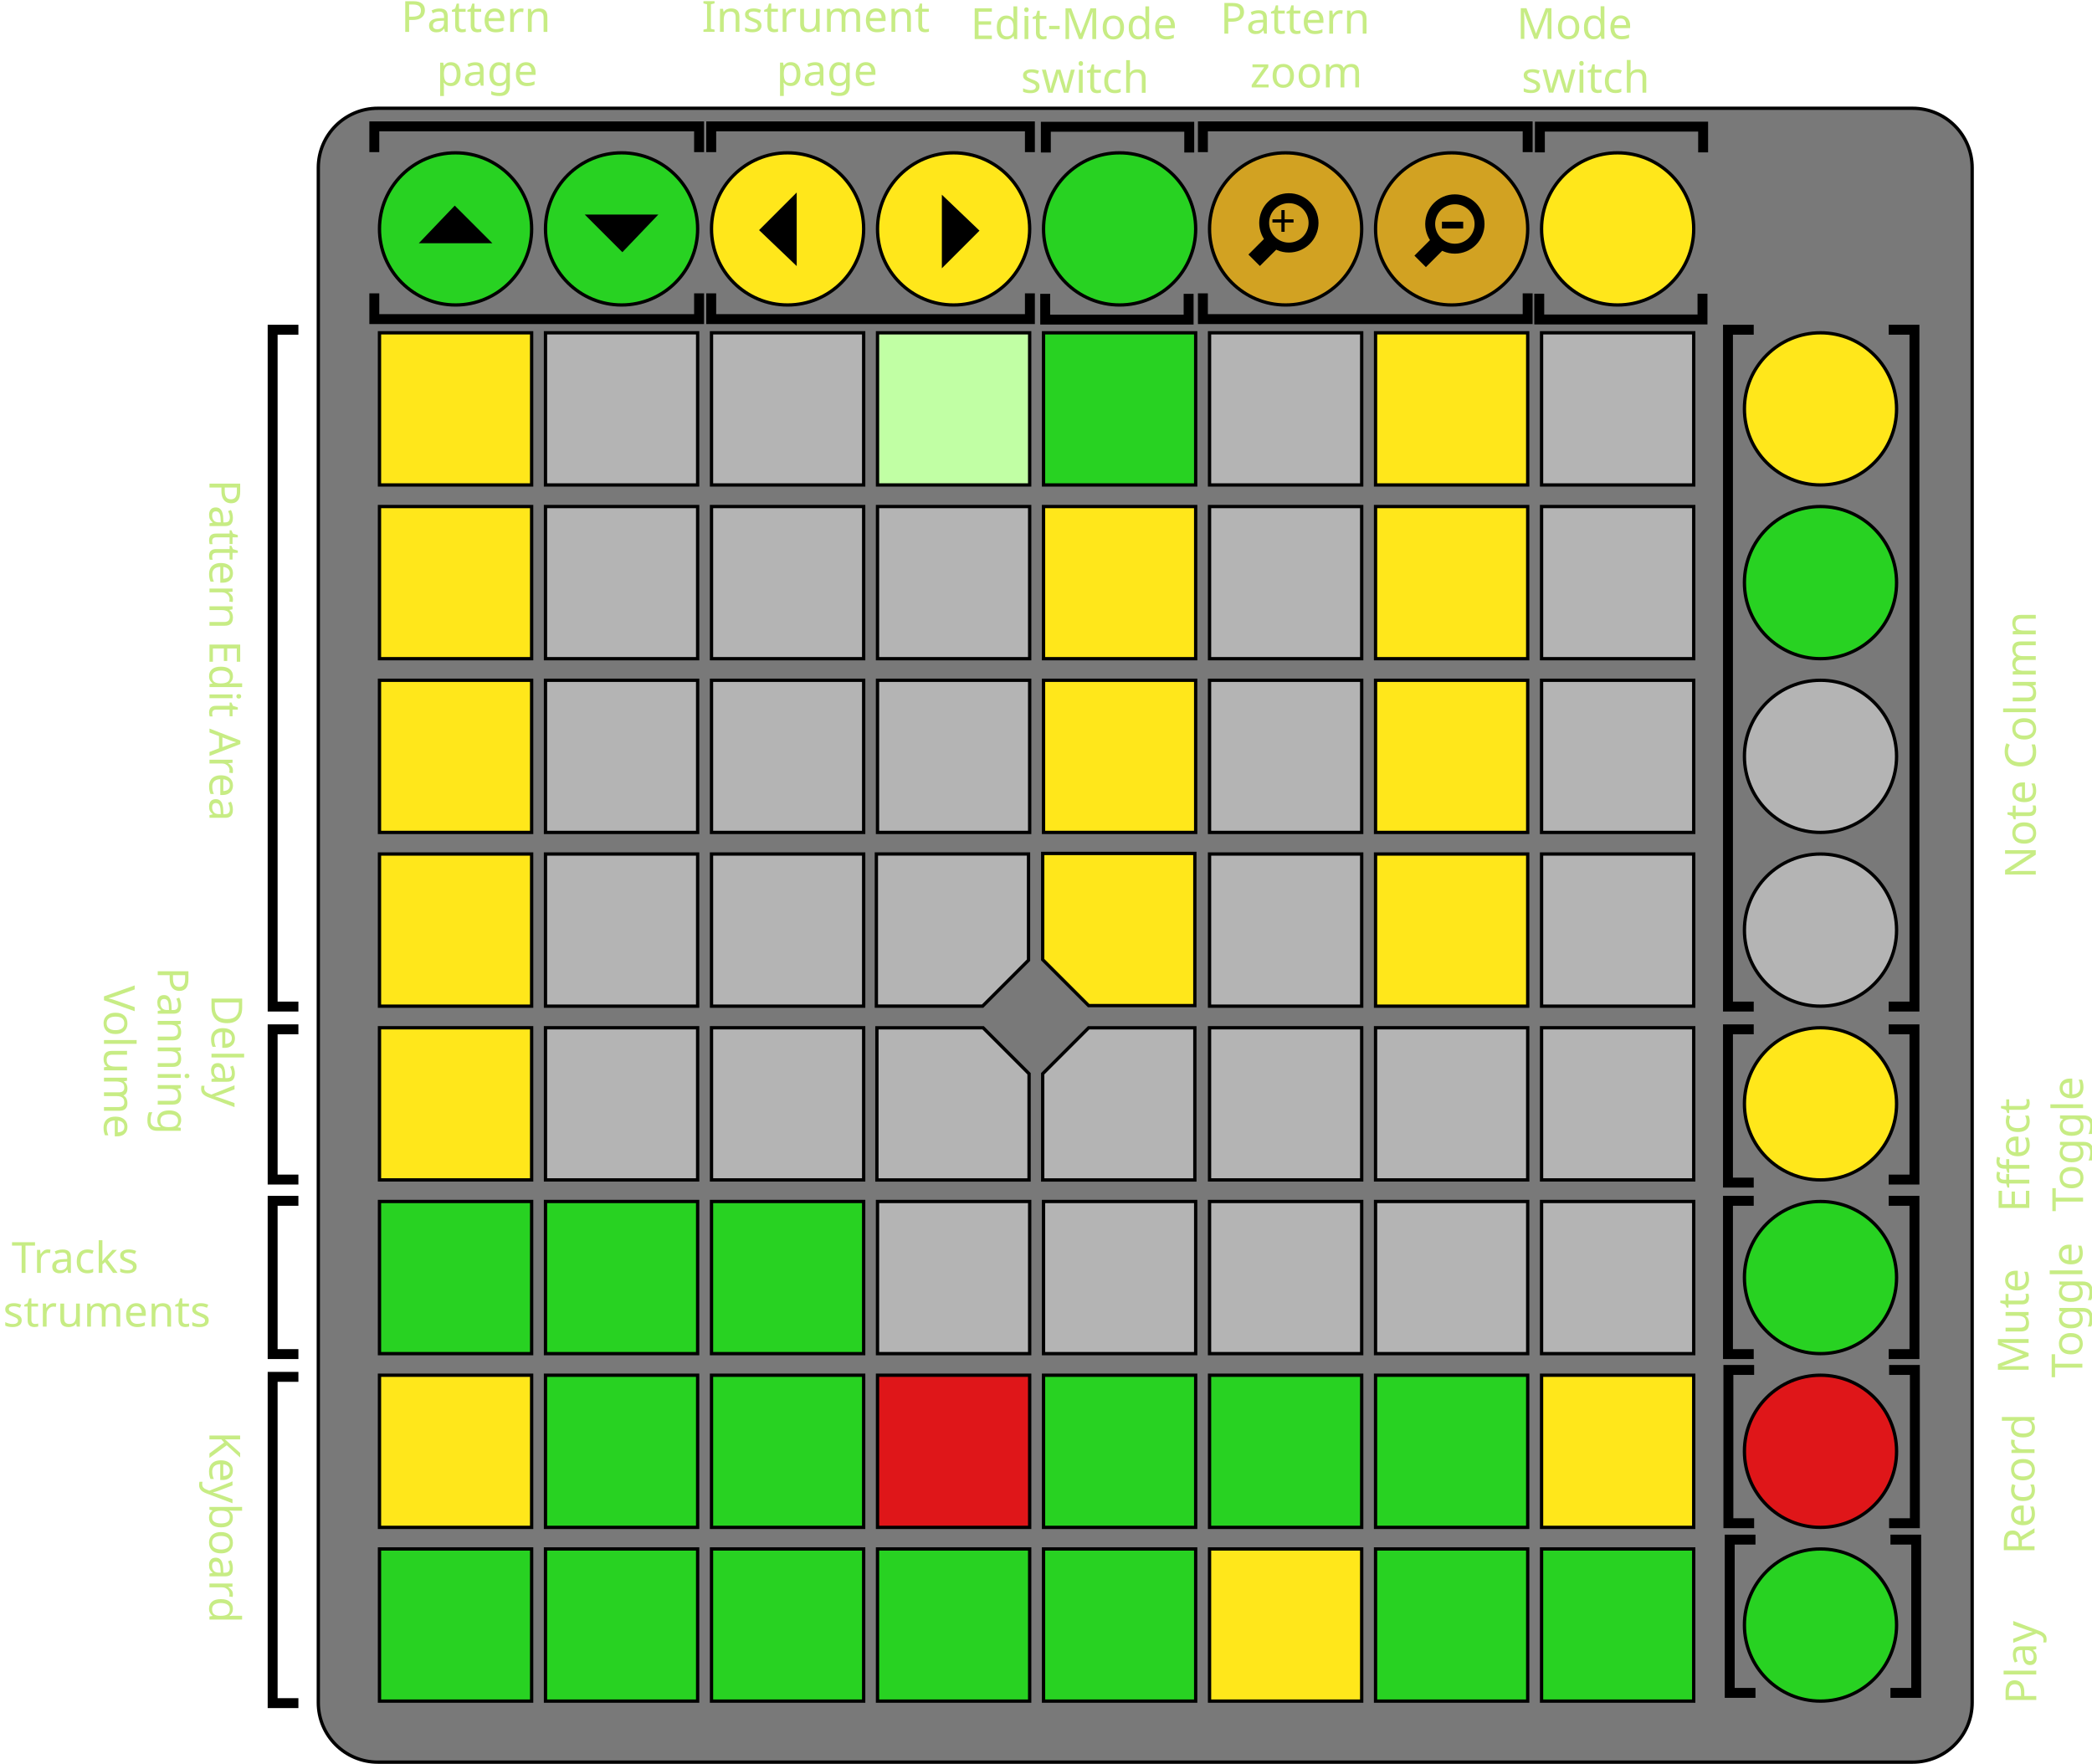
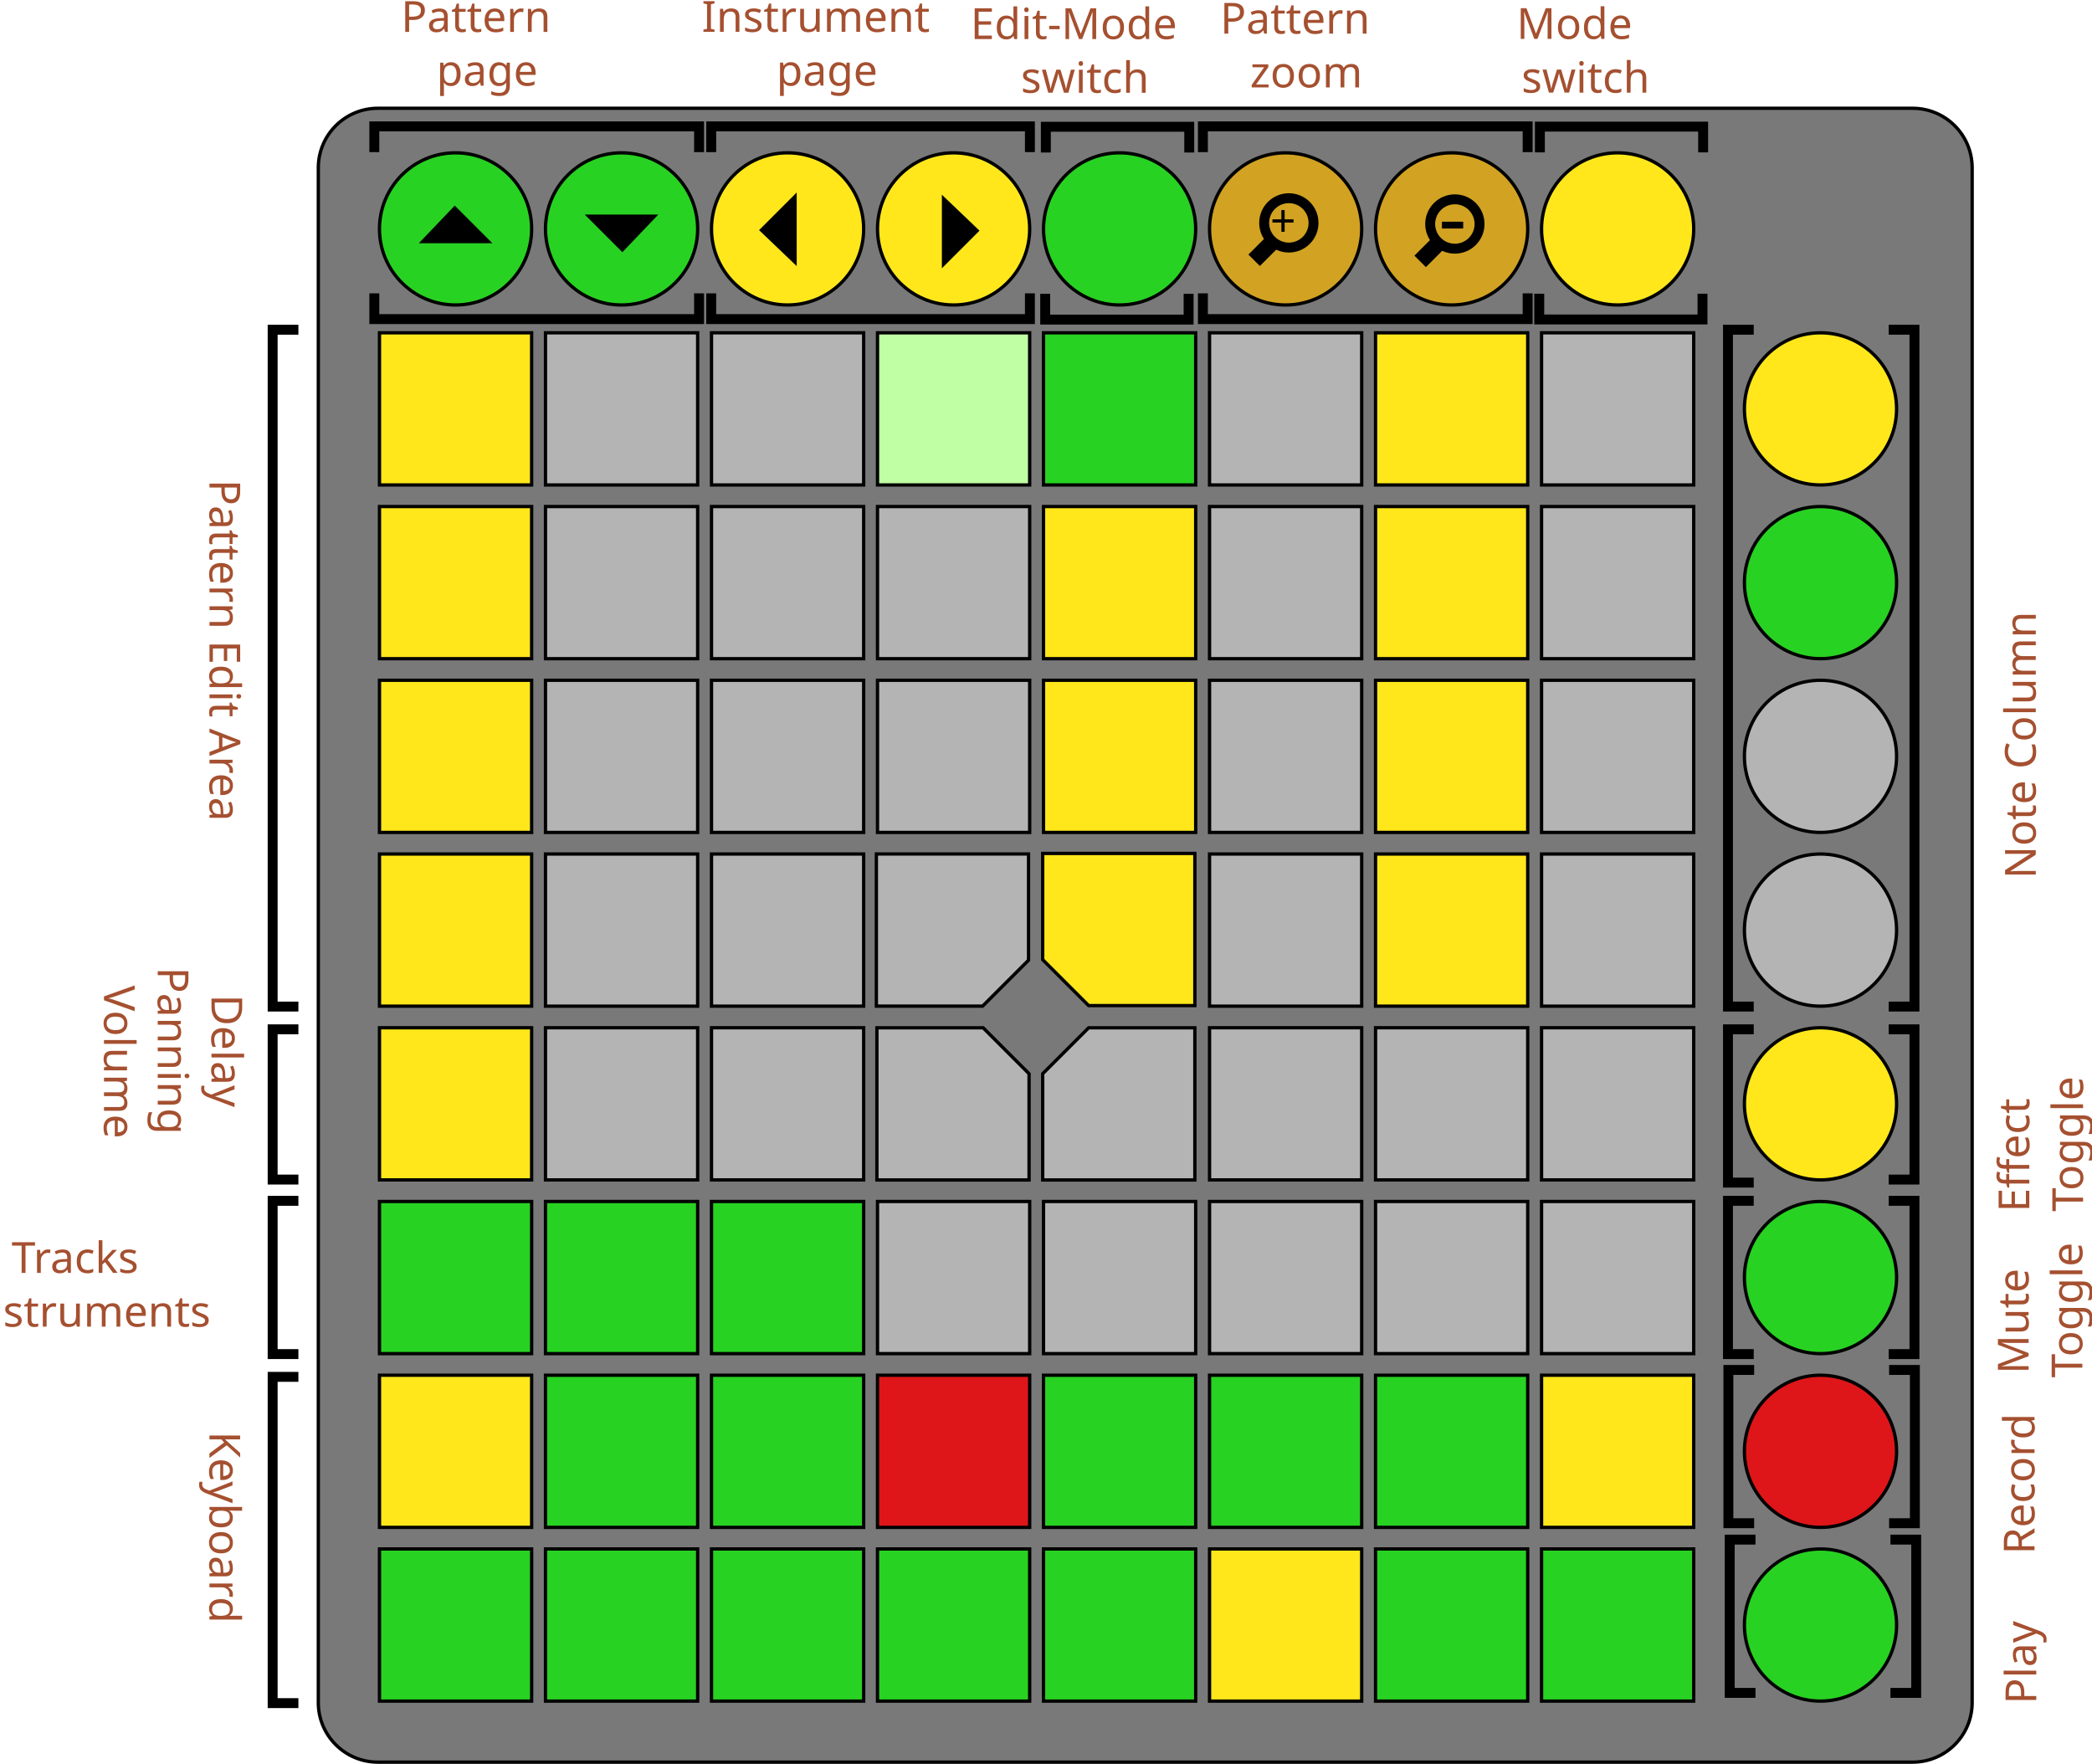
<svg xmlns="http://www.w3.org/2000/svg" width="632.461" height="533.241" id="svg2" version="1.1">
  <defs id="defs4" />
  <g id="layer1" transform="translate(61.88812,-40.79073)">
    <g id="g5537">
      <rect rx="18" y="73.524" x="34.345" height="500" width="500" id="rect2985" style="fill:#797979;fill-opacity:1;stroke:#000000;stroke-opacity:1" />
      <rect y="509.069" x="52.838" height="46" width="46" id="rect3755" style="fill:#28d222;fill-opacity:1;stroke:#000000;stroke-opacity:1" />
      <rect y="509.069" x="103.027" height="46" width="46" id="rect3755-0" style="fill:#28d222;fill-opacity:1;stroke:#000000;stroke-opacity:1" />
      <rect y="509.069" x="153.217" height="46" width="46" id="rect3755-0-1" style="fill:#28d222;fill-opacity:1;stroke:#000000;stroke-width:1;stroke-miterlimit:4;stroke-opacity:1;stroke-dasharray:none" />
      <rect y="509.069" x="203.406" height="46" width="46" id="rect3755-0-1-4" style="fill:#28d222;fill-opacity:1;stroke:#000000;stroke-opacity:1" />
      <rect y="509.069" x="253.595" height="46" width="46" id="rect3755-2" style="fill:#28d222;fill-opacity:1;stroke:#000000;stroke-opacity:1" />
      <rect y="509.069" x="303.784" height="46" width="46" id="rect3755-0-4" style="fill:#ffe71b;fill-opacity:1;stroke:#000000;stroke-opacity:1" />
      <rect y="509.069" x="353.973" height="46" width="46" id="rect3755-0-1-9" style="fill:#28d222;fill-opacity:1;stroke:#000000;stroke-opacity:1" />
      <rect y="509.069" x="404.162" height="46" width="46" id="rect3755-0-1-4-1" style="fill:#28d222;fill-opacity:1;stroke:#000000;stroke-opacity:1" />
      <rect y="456.545" x="52.838" height="46" width="46" id="rect3755-4" style="fill:#ffe71b;fill-opacity:1;stroke:#000000;stroke-opacity:1" />
      <rect y="456.545" x="103.027" height="46" width="46" id="rect3755-0-5" style="fill:#28d222;fill-opacity:1;stroke:#000000;stroke-opacity:1" />
      <rect y="456.545" x="153.217" height="46" width="46" id="rect3755-0-1-0" style="fill:#28d222;fill-opacity:1;stroke:#000000;stroke-opacity:1" />
      <rect y="456.545" x="203.406" height="46" width="46" id="rect3755-0-1-4-5" style="fill:#df1619;fill-opacity:1;stroke:#000000;stroke-opacity:1" />
      <rect y="456.545" x="253.595" height="46" width="46" id="rect3755-2-5" style="fill:#28d222;fill-opacity:1;stroke:#000000;stroke-opacity:1" />
      <rect y="456.545" x="303.784" height="46" width="46" id="rect3755-0-4-5" style="fill:#28d222;fill-opacity:1;stroke:#000000;stroke-opacity:1" />
      <rect y="456.545" x="353.973" height="46" width="46" id="rect3755-0-1-9-9" style="fill:#28d222;fill-opacity:1;stroke:#000000;stroke-opacity:1" />
      <rect y="456.545" x="404.162" height="46" width="46" id="rect3755-0-1-4-1-9" style="fill:#ffe71b;fill-opacity:1;stroke:#000000;stroke-opacity:1" />
      <rect y="404.021" x="52.838" height="46" width="46" id="rect3755-4-8" style="fill:#28d222;fill-opacity:1;stroke:#000000;stroke-opacity:1" />
      <rect y="404.021" x="103.027" height="46" width="46" id="rect3755-0-5-2" style="fill:#28d222;fill-opacity:1;stroke:#000000;stroke-opacity:1" />
      <rect y="404.021" x="153.217" height="46" width="46" id="rect3755-0-1-0-5" style="fill:#28d222;fill-opacity:1;stroke:#000000;stroke-opacity:1" />
      <rect y="404.021" x="203.406" height="46" width="46" id="rect3755-0-1-4-5-3" style="fill:#b4b4b4;fill-opacity:1;stroke:#000000;stroke-opacity:1" />
      <rect y="404.021" x="253.595" height="46" width="46" id="rect3755-2-5-0" style="fill:#b4b4b4;fill-opacity:1;stroke:#000000;stroke-opacity:1" />
      <rect y="404.021" x="303.784" height="46" width="46" id="rect3755-0-4-5-2" style="fill:#b4b4b4;fill-opacity:1;stroke:#000000;stroke-opacity:1" />
      <rect y="404.021" x="353.973" height="46" width="46" id="rect3755-0-1-9-9-6" style="fill:#b4b4b4;fill-opacity:1;stroke:#000000;stroke-opacity:1" />
      <rect y="404.021" x="404.162" height="46" width="46" id="rect3755-0-1-4-1-9-7" style="fill:#b4b4b4;fill-opacity:1;stroke:#000000;stroke-opacity:1" />
      <rect y="351.498" x="52.838" height="46" width="46" id="rect3755-4-0" style="fill:#ffe71b;fill-opacity:1;stroke:#000000;stroke-opacity:1" />
      <rect y="351.498" x="103.027" height="46" width="46" id="rect3755-0-5-8" style="fill:#b4b4b4;fill-opacity:1;stroke:#000000;stroke-opacity:1" />
      <rect y="351.498" x="153.217" height="46" width="46" id="rect3755-0-1-0-53" style="fill:#b4b4b4;fill-opacity:1;stroke:#000000;stroke-opacity:1" />
      <rect y="351.498" x="303.784" height="46" width="46" id="rect3755-0-4-5-7" style="fill:#b4b4b4;fill-opacity:1;stroke:#000000;stroke-opacity:1" />
      <rect y="351.498" x="353.973" height="46" width="46" id="rect3755-0-1-9-9-1" style="fill:#b4b4b4;fill-opacity:1;stroke:#000000;stroke-opacity:1" />
      <rect y="351.498" x="404.162" height="46" width="46" id="rect3755-0-1-4-1-9-1" style="fill:#b4b4b4;fill-opacity:1;stroke:#000000;stroke-opacity:1" />
      <rect y="298.974" x="52.838" height="46" width="46" id="rect3755-9" style="fill:#ffe71b;fill-opacity:1;stroke:#000000;stroke-opacity:1" />
      <rect y="298.974" x="103.027" height="46" width="46" id="rect3755-0-56" style="fill:#b4b4b4;fill-opacity:1;stroke:#000000;stroke-opacity:1" />
      <rect y="298.974" x="153.217" height="46" width="46" id="rect3755-0-1-5" style="fill:#b4b4b4;fill-opacity:1;stroke:#000000;stroke-opacity:1" />
      <rect y="298.974" x="303.784" height="46" width="46" id="rect3755-0-4-9" style="fill:#b4b4b4;fill-opacity:1;stroke:#000000;stroke-opacity:1" />
      <rect y="298.974" x="353.973" height="46" width="46" id="rect3755-0-1-9-4" style="fill:#ffe71b;fill-opacity:1;stroke:#000000;stroke-opacity:1" />
      <rect y="298.974" x="404.162" height="46" width="46" id="rect3755-0-1-4-1-95" style="fill:#b4b4b4;fill-opacity:1;stroke:#000000;stroke-opacity:1" />
      <rect y="246.45" x="52.838" height="46" width="46" id="rect3755-4-1" style="fill:#ffe71b;fill-opacity:1;stroke:#000000;stroke-opacity:1" />
      <rect y="246.45" x="103.027" height="46" width="46" id="rect3755-0-5-6" style="fill:#b4b4b4;fill-opacity:1;stroke:#000000;stroke-opacity:1" />
      <rect y="246.45" x="153.217" height="46" width="46" id="rect3755-0-1-0-4" style="fill:#b4b4b4;fill-opacity:1;stroke:#000000;stroke-opacity:1" />
      <rect y="246.45" x="203.406" height="46" width="46" id="rect3755-0-1-4-5-1" style="fill:#b4b4b4;fill-opacity:1;stroke:#000000;stroke-opacity:1" />
      <rect y="246.45" x="253.595" height="46" width="46" id="rect3755-2-5-6" style="fill:#ffe71b;fill-opacity:1;stroke:#000000;stroke-opacity:1" />
      <rect y="246.45" x="303.784" height="46" width="46" id="rect3755-0-4-5-8" style="fill:#b4b4b4;fill-opacity:1;stroke:#000000;stroke-opacity:1" />
      <rect y="246.45" x="353.973" height="46" width="46" id="rect3755-0-1-9-9-60" style="fill:#ffe71b;fill-opacity:1;stroke:#000000;stroke-opacity:1" />
      <rect y="246.45" x="404.162" height="46" width="46" id="rect3755-0-1-4-1-9-0" style="fill:#b4b4b4;fill-opacity:1;stroke:#000000;stroke-opacity:1" />
      <rect y="193.926" x="52.838" height="46" width="46" id="rect3755-4-8-8" style="fill:#ffe71b;fill-opacity:1;stroke:#000000;stroke-opacity:1" />
      <rect y="193.926" x="103.027" height="46" width="46" id="rect3755-0-5-2-8" style="fill:#b4b4b4;fill-opacity:1;stroke:#000000;stroke-opacity:1" />
      <rect y="193.926" x="153.217" height="46" width="46" id="rect3755-0-1-0-5-7" style="fill:#b4b4b4;fill-opacity:1;stroke:#000000;stroke-opacity:1" />
      <rect y="193.926" x="203.406" height="46" width="46" id="rect3755-0-1-4-5-3-0" style="fill:#b4b4b4;fill-opacity:1;stroke:#000000;stroke-opacity:1" />
      <rect y="193.926" x="253.595" height="46" width="46" id="rect3755-2-5-0-6" style="fill:#ffe71b;fill-opacity:1;stroke:#000000;stroke-opacity:1" />
      <rect y="193.926" x="303.784" height="46" width="46" id="rect3755-0-4-5-2-4" style="fill:#b4b4b4;fill-opacity:1;stroke:#000000;stroke-opacity:1" />
      <rect y="193.926" x="353.973" height="46" width="46" id="rect3755-0-1-9-9-6-5" style="fill:#ffe71b;fill-opacity:1;stroke:#000000;stroke-opacity:1" />
      <rect y="193.926" x="404.162" height="46" width="46" id="rect3755-0-1-4-1-9-7-9" style="fill:#b4b4b4;fill-opacity:1;stroke:#000000;stroke-opacity:1" />
      <rect y="141.402" x="52.838" height="46" width="46" id="rect3755-4-0-5" style="fill:#ffe71b;fill-opacity:1;stroke:#000000;stroke-opacity:1" />
      <rect y="141.402" x="103.027" height="46" width="46" id="rect3755-0-5-8-3" style="fill:#b4b4b4;fill-opacity:1;stroke:#000000;stroke-opacity:1" />
      <rect y="141.402" x="153.217" height="46" width="46" id="rect3755-0-1-0-53-0" style="fill:#b4b4b4;fill-opacity:1;stroke:#000000;stroke-opacity:1" />
      <rect y="141.402" x="203.406" height="46" width="46" id="rect3755-0-1-4-5-0-7" style="fill:#c1ffa4;fill-opacity:1;stroke:#000000;stroke-opacity:1" />
      <rect y="141.402" x="253.595" height="46" width="46" id="rect3755-2-5-1-2" style="fill:#28d222;fill-opacity:1;stroke:#000000;stroke-opacity:1" />
      <rect y="141.402" x="303.784" height="46" width="46" id="rect3755-0-4-5-7-7" style="fill:#b4b4b4;fill-opacity:1;stroke:#000000;stroke-opacity:1" />
      <rect y="141.402" x="353.973" height="46" width="46" id="rect3755-0-1-9-9-1-5" style="fill:#ffe71b;fill-opacity:1;stroke:#000000;stroke-opacity:1" />
      <rect y="141.402" x="404.162" height="46" width="46" id="rect3755-0-1-4-1-9-1-7" style="fill:#b4b4b4;fill-opacity:1;stroke:#000000;stroke-opacity:1" />
      <rect rx="24" y="86.992" x="52.838" height="46" width="46" id="rect3755-4-0-5-3" style="fill:#28d222;fill-opacity:1;stroke:#000000;stroke-opacity:1" />
      <rect rx="24" y="86.992" x="103.027" height="46" width="46" id="rect3755-4-0-5-3-4" style="fill:#28d222;fill-opacity:1;stroke:#000000;stroke-opacity:1" />
      <rect rx="24" y="86.992" x="153.216" height="46" width="46" id="rect3755-4-0-5-3-9" style="fill:#ffe71b;fill-opacity:1;stroke:#000000;stroke-opacity:1" />
      <rect rx="24" y="86.992" x="203.406" height="46" width="46" id="rect3755-4-0-5-3-96" style="fill:#ffe71b;fill-opacity:1;stroke:#000000;stroke-opacity:1" />
      <rect rx="24" y="86.992" x="253.595" height="46" width="46" id="rect3755-4-0-5-3-41" style="fill:#28d222;fill-opacity:1;stroke:#000000;stroke-opacity:1" />
      <rect rx="24" y="86.992" x="303.784" height="46" width="46" id="rect3755-4-0-5-3-2" style="fill:#d2a222;fill-opacity:1;stroke:#000000;stroke-opacity:1" />
      <rect rx="24" y="86.992" x="353.973" height="46" width="46" id="rect3755-4-0-5-3-0" style="fill:#d2a222;fill-opacity:1;stroke:#000000;stroke-opacity:1" />
      <rect rx="24" y="86.992" x="404.162" height="46" width="46" id="rect3755-4-0-5-3-21" style="fill:#ffe71b;fill-opacity:1;stroke:#000000;stroke-opacity:1" />
      <rect rx="24" y="141.402" x="465.491" height="46" width="46" id="rect3755-4-0-5-3-8" style="fill:#ffe71b;fill-opacity:1;stroke:#000000;stroke-opacity:1" />
      <rect rx="24" y="193.926" x="465.491" height="46" width="46" id="rect3755-4-0-5-3-81" style="fill:#28d222;fill-opacity:1;stroke:#000000;stroke-opacity:1" />
      <rect rx="24" y="246.45" x="465.491" height="46" width="46" id="rect3755-4-0-5-3-88" style="fill:#b4b4b4;fill-opacity:1;stroke:#000000;stroke-opacity:1" />
      <rect rx="24" y="298.974" x="465.491" height="46" width="46" id="rect3755-4-0-5-3-97" style="fill:#b4b4b4;fill-opacity:1;stroke:#000000;stroke-opacity:1" />
      <rect rx="24" y="351.498" x="465.491" height="46" width="46" id="rect3755-4-0-5-3-87" style="fill:#ffe71b;fill-opacity:1;stroke:#000000;stroke-opacity:1" />
      <rect rx="24" y="404.021" x="465.491" height="46" width="46" id="rect3755-4-0-5-3-1" style="fill:#28d222;fill-opacity:1;stroke:#000000;stroke-opacity:1" />
      <rect rx="24" y="456.545" x="465.491" height="46" width="46" id="rect3755-4-0-5-3-5" style="fill:#df1619;fill-opacity:1;stroke:#000000;stroke-opacity:1" />
      <rect rx="24" y="509.069" x="465.491" height="46" width="46" id="rect3755-4-0-5-3-6" style="fill:#28d222;fill-opacity:1;stroke:#000000;stroke-opacity:1" />
      <path id="path4514" d="m 65.333,114.067 21.01,0 -10.744,-10.744 z" style="fill:#000000;fill-opacity:1;stroke:#000000;stroke-width:0.52px;stroke-linecap:butt;stroke-linejoin:miter;stroke-opacity:1" />
      <path id="path4514-9" d="m 136.533,105.918 -21.01,0 10.744,10.744 z" style="fill:#000000;fill-opacity:1;stroke:#000000;stroke-width:0.52px;stroke-linecap:butt;stroke-linejoin:miter;stroke-opacity:1" />
      <path id="path4514-9-8" d="m 178.714,120.624 0,-21.01 -10.744,10.744 z" style="fill:#000000;fill-opacity:1;stroke:#000000;stroke-width:0.52px;stroke-linecap:butt;stroke-linejoin:miter;stroke-opacity:1" />
      <path id="path4514-9-8-8" d="m 223.12,100.262 0,21.01 10.744,-10.744 z" style="fill:#000000;fill-opacity:1;stroke:#000000;stroke-width:0.52px;stroke-linecap:butt;stroke-linejoin:miter;stroke-opacity:1" />
      <g transform="translate(-308.8425,-36.01)" id="g4692">
        <path style="fill:#000000;fill-opacity:1;stroke:#000000;stroke-width:1px;stroke-linecap:butt;stroke-linejoin:miter;stroke-opacity:1" d="m 630.766,148.075 -5.677,5.677 2.758,2.758 5.677,-5.677 z" id="path4651" />
        <path style="fill:none;stroke:#000000;stroke-width:3;stroke-miterlimit:4;stroke-opacity:1;stroke-dasharray:none" id="path4653" d="m 609.575,71.8 a 7.462,7.462 0 0 1 -7.462,7.462 7.462,7.462 0 0 1 -7.462,-7.462 7.462,7.462 0 0 1 7.462,-7.462 7.462,7.462 0 0 1 7.462,7.462 z" transform="translate(34.49258,72.38242)" />
        <text xml:space="preserve" style="font-size:13.569px;font-style:normal;font-weight:normal;line-height:125%;letter-spacing:0px;word-spacing:0px;fill:#000000;fill-opacity:1;stroke:none;font-family:Sans" x="630.971" y="148.374" id="text4655">
          <tspan id="tspan4657" x="630.971" y="148.374">+</tspan>
        </text>
      </g>
      <g transform="translate(-277.6987,-64.23405)" id="g4686">
        <path style="fill:#000000;fill-opacity:1;stroke:#000000;stroke-width:1px;stroke-linecap:butt;stroke-linejoin:miter;stroke-opacity:1" d="m 649.812,176.637 -5.677,5.677 2.758,2.758 5.677,-5.677 z" id="path4651-8" />
        <path style="fill:none;stroke:#000000;stroke-width:3;stroke-miterlimit:4;stroke-opacity:1;stroke-dasharray:none" id="path4653-0" d="m 609.575,71.8 a 7.462,7.462 0 0 1 -7.462,7.462 7.462,7.462 0 0 1 -7.462,-7.462 7.462,7.462 0 0 1 7.462,-7.462 7.462,7.462 0 0 1 7.462,7.462 z" transform="translate(53.53854,100.9443)" />
        <text xml:space="preserve" style="font-size:26.512px;font-style:normal;font-weight:normal;line-height:125%;letter-spacing:0px;word-spacing:0px;fill:#000000;fill-opacity:1;stroke:none;font-family:Sans" x="650.683" y="180.188" id="text4655-5">
          <tspan id="tspan4657-3" x="650.683" y="180.188">-</tspan>
        </text>
      </g>
      <path id="path4717" d="m 28.325,140.474 -7.786,0 0,204.621 7.786,0" style="fill:none;stroke:#000000;stroke-width:3;stroke-linecap:butt;stroke-linejoin:miter;stroke-miterlimit:4;stroke-opacity:1;stroke-dasharray:none" />
      <path id="path4717-1" d="m 509.111,345.094 7.786,0 0,-204.621 -7.786,0" style="fill:none;stroke:#000000;stroke-width:3;stroke-linecap:butt;stroke-linejoin:miter;stroke-miterlimit:4;stroke-opacity:1;stroke-dasharray:none" />
      <path id="path4717-1-9" d="m 509.111,397.397 7.786,0 0,-45.42 -7.786,0" style="fill:none;stroke:#000000;stroke-width:3;stroke-linecap:butt;stroke-linejoin:miter;stroke-miterlimit:4;stroke-opacity:1;stroke-dasharray:none" />
      <path id="path4717-9" d="m 28.325,457.039 -7.786,0 0,98.64 7.786,0" style="fill:none;stroke:#000000;stroke-width:3;stroke-linecap:butt;stroke-linejoin:miter;stroke-miterlimit:4;stroke-opacity:1;stroke-dasharray:none" />
      <path id="path4717-0" d="m 28.325,351.976 -7.786,0 0,45.42 7.786,0" style="fill:none;stroke:#000000;stroke-width:3;stroke-linecap:butt;stroke-linejoin:miter;stroke-miterlimit:4;stroke-opacity:1;stroke-dasharray:none" />
      <path id="path4717-5" d="m 28.325,403.82 -7.786,0 0,46.338 7.786,0" style="fill:none;stroke:#000000;stroke-width:3;stroke-linecap:butt;stroke-linejoin:miter;stroke-miterlimit:4;stroke-opacity:1;stroke-dasharray:none" />
      <path id="path4717-1-9-3" d="m 509.111,450.158 7.786,0 0,-46.338 -7.786,0" style="fill:none;stroke:#000000;stroke-width:3;stroke-linecap:butt;stroke-linejoin:miter;stroke-miterlimit:4;stroke-opacity:1;stroke-dasharray:none" />
-       <text transform="matrix(0,1,-1,0,0,0)" id="text4852" y="-1.445" x="249.245" style="font-size:13px;font-style:normal;font-weight:normal;text-align:center;line-height:125%;letter-spacing:0px;word-spacing:0px;text-anchor:middle;fill:#c7ec84;fill-opacity:1;stroke:none;font-family:Sans" xml:space="preserve">
+       <text transform="matrix(0,1,-1,0,0,0)" id="text4852" y="-1.445" x="249.245" style="font-size:13px;font-style:normal;font-weight:normal;text-align:center;line-height:125%;letter-spacing:0px;word-spacing:0px;text-anchor:middle;fill:#a55030;fill-opacity:1;stroke:none;font-family:Sans;" xml:space="preserve">
        <tspan y="-1.445" x="249.245" id="tspan4854">Pattern Edit Area</tspan>
      </text>
-       <text transform="matrix(0,1,-1,0,0,0)" id="text4852-5" y="-2.048" x="373.674" style="font-size:13px;font-style:normal;font-weight:normal;text-align:center;line-height:125%;letter-spacing:0px;word-spacing:0px;text-anchor:middle;fill:#c7ec84;fill-opacity:1;stroke:none;font-family:Sans" xml:space="preserve">
+       <text transform="matrix(0,1,-1,0,0,0)" id="text4852-5" y="-2.048" x="373.674" style="font-size:13px;font-style:normal;font-weight:normal;text-align:center;line-height:125%;letter-spacing:0px;word-spacing:0px;text-anchor:middle;fill:#a55030;fill-opacity:1;stroke:none;font-family:Sans;" xml:space="preserve">
        <tspan id="tspan4897" y="-2.048" x="373.674">Delay</tspan>
        <tspan id="tspan4903" y="14.202" x="373.674">Panning</tspan>
        <tspan id="tspan4905" y="30.452" x="373.674">Volume</tspan>
      </text>
-       <text id="text4852-1" y="425.612" x="-23.974" style="font-size:13px;font-style:normal;font-weight:normal;text-align:center;line-height:125%;letter-spacing:0px;word-spacing:0px;text-anchor:middle;fill:#c7ec84;fill-opacity:1;stroke:none;font-family:Sans" xml:space="preserve">
+       <text id="text4852-1" y="425.612" x="-23.974" style="font-size:13px;font-style:normal;font-weight:normal;text-align:center;line-height:125%;letter-spacing:0px;word-spacing:0px;text-anchor:middle;fill:#a55030;fill-opacity:1;stroke:none;font-family:Sans;" xml:space="preserve">
        <tspan id="tspan4907" y="425.612" x="-23.974">Tracks</tspan>
        <tspan id="tspan4909" y="441.862" x="-23.974">Instruments</tspan>
      </text>
-       <text transform="matrix(0,1,-1,0,0,0)" id="text4852-54" y="-1.431" x="473.509" style="font-size:13px;font-style:normal;font-weight:normal;line-height:125%;letter-spacing:0px;word-spacing:0px;fill:#c7ec84;fill-opacity:1;stroke:none;font-family:Sans" xml:space="preserve">
+       <text transform="matrix(0,1,-1,0,0,0)" id="text4852-54" y="-1.431" x="473.509" style="font-size:13px;font-style:normal;font-weight:normal;line-height:125%;letter-spacing:0px;word-spacing:0px;fill:#a55030;fill-opacity:1;stroke:none;font-family:Sans;" xml:space="preserve">
        <tspan y="-1.431" x="473.509" id="tspan4854-33">Keyboard</tspan>
      </text>
      <path id="path4717-3" d="m 468.306,140.474 -7.786,0 0,204.621 7.786,0" style="fill:none;stroke:#000000;stroke-width:3;stroke-linecap:butt;stroke-linejoin:miter;stroke-miterlimit:4;stroke-opacity:1;stroke-dasharray:none" />
      <path id="path4717-1-9-3-3" d="m 468.306,403.82 -7.786,0 0,46.338 7.786,0" style="fill:none;stroke:#000000;stroke-width:3;stroke-linecap:butt;stroke-linejoin:miter;stroke-miterlimit:4;stroke-opacity:1;stroke-dasharray:none" />
      <path id="path4717-1-9-3-3-2" d="m 468.306,351.976 -7.786,0 0,46.338 7.786,0" style="fill:none;stroke:#000000;stroke-width:3;stroke-linecap:butt;stroke-linejoin:miter;stroke-miterlimit:4;stroke-opacity:1;stroke-dasharray:none" />
-       <text transform="matrix(0,-1,1,0,0,0)" id="text4989" y="553.575" x="-309.826" style="font-size:13px;font-style:normal;font-weight:normal;line-height:125%;letter-spacing:0px;word-spacing:0px;fill:#c7ec84;fill-opacity:1;stroke:none;font-family:Sans" xml:space="preserve">
+       <text transform="matrix(0,-1,1,0,0,0)" id="text4989" y="553.575" x="-309.826" style="font-size:13px;font-style:normal;font-weight:normal;line-height:125%;letter-spacing:0px;word-spacing:0px;fill:#a55030;fill-opacity:1;stroke:none;font-family:Sans;" xml:space="preserve">
        <tspan y="553.575" x="-309.826" id="tspan4991"> Note Column</tspan>
      </text>
-       <text transform="matrix(0,-1,1,0,0,0)" id="text4989-3" y="551.619" x="-374.812" style="font-size:13px;font-style:normal;font-weight:normal;text-align:center;line-height:125%;letter-spacing:0px;word-spacing:0px;text-anchor:middle;fill:#c7ec84;fill-opacity:1;stroke:none;font-family:Sans" xml:space="preserve">
+       <text transform="matrix(0,-1,1,0,0,0)" id="text4989-3" y="551.619" x="-374.812" style="font-size:13px;font-style:normal;font-weight:normal;text-align:center;line-height:125%;letter-spacing:0px;word-spacing:0px;text-anchor:middle;fill:#a55030;fill-opacity:1;stroke:none;font-family:Sans;" xml:space="preserve">
        <tspan y="551.619" x="-374.812" id="tspan4991-9">Effect</tspan>
        <tspan id="tspan5014" y="567.869" x="-374.812">Toggle</tspan>
      </text>
-       <text transform="matrix(0,-1,1,0,0,0)" id="text4989-3-1" y="551.41" x="-425.018" style="font-size:13px;font-style:normal;font-weight:normal;text-align:center;line-height:125%;letter-spacing:0px;word-spacing:0px;text-anchor:middle;fill:#c7ec84;fill-opacity:1;stroke:none;font-family:Sans" xml:space="preserve">
+       <text transform="matrix(0,-1,1,0,0,0)" id="text4989-3-1" y="551.41" x="-425.018" style="font-size:13px;font-style:normal;font-weight:normal;text-align:center;line-height:125%;letter-spacing:0px;word-spacing:0px;text-anchor:middle;fill:#a55030;fill-opacity:1;stroke:none;font-family:Sans;" xml:space="preserve">
        <tspan y="551.41" x="-425.018" id="tspan4991-9-2">Mute</tspan>
        <tspan id="tspan5014-7" y="567.66" x="-425.018">Toggle</tspan>
      </text>
      <path id="path4717-90" d="m 51.278,129.476 0,7.786 98.181,0 0,-7.786" style="fill:none;stroke:#000000;stroke-width:3;stroke-linecap:butt;stroke-linejoin:miter;stroke-miterlimit:4;stroke-opacity:1;stroke-dasharray:none" />
      <path id="path4717-90-0" d="m 153.129,129.476 0,7.786 96.346,0 0,-7.786" style="fill:none;stroke:#000000;stroke-width:3;stroke-linecap:butt;stroke-linejoin:miter;stroke-miterlimit:4;stroke-opacity:1;stroke-dasharray:none" />
      <path id="path4717-90-7" d="m 149.459,86.781 0,-7.786 -98.181,0 0,7.786" style="fill:none;stroke:#000000;stroke-width:3;stroke-linecap:butt;stroke-linejoin:miter;stroke-miterlimit:4;stroke-opacity:1;stroke-dasharray:none" />
      <path id="path4717-90-0-3" d="m 249.476,86.781 0,-7.786 -96.346,0 0,7.786" style="fill:none;stroke:#000000;stroke-width:3;stroke-linecap:butt;stroke-linejoin:miter;stroke-miterlimit:4;stroke-opacity:1;stroke-dasharray:none" />
      <path id="path4717-90-7-0" d="m 399.959,86.781 0,-7.786 -98.181,0 0,7.786" style="fill:none;stroke:#000000;stroke-width:3;stroke-linecap:butt;stroke-linejoin:miter;stroke-miterlimit:4;stroke-opacity:1;stroke-dasharray:none" />
      <path id="path4717-90-8" d="m 301.778,129.476 0,7.786 98.181,0 0,-7.786" style="fill:none;stroke:#000000;stroke-width:3;stroke-linecap:butt;stroke-linejoin:miter;stroke-miterlimit:4;stroke-opacity:1;stroke-dasharray:none" />
-       <text id="text5162" y="50.439" x="97.212" style="font-size:13px;font-style:normal;font-weight:normal;text-align:center;line-height:125%;letter-spacing:0px;word-spacing:0px;text-anchor:middle;fill:#c7ec84;fill-opacity:1;stroke:none;font-family:Sans" xml:space="preserve">
+       <text id="text5162" y="50.439" x="97.212" style="font-size:13px;font-style:normal;font-weight:normal;text-align:center;line-height:125%;letter-spacing:0px;word-spacing:0px;text-anchor:middle;fill:#a55030;fill-opacity:1;stroke:none;font-family:Sans;" xml:space="preserve">
        <tspan y="50.439" x="97.212" id="tspan5164">Pattern</tspan>
        <tspan id="tspan5172" y="66.689" x="97.212">page</tspan>
      </text>
-       <text id="text5166" y="50.426" x="199.959" style="font-size:13px;font-style:normal;font-weight:normal;text-align:center;line-height:125%;letter-spacing:0px;word-spacing:0px;text-anchor:middle;fill:#c7ec84;fill-opacity:1;stroke:none;font-family:Sans" xml:space="preserve">
+       <text id="text5166" y="50.426" x="199.959" style="font-size:13px;font-style:normal;font-weight:normal;text-align:center;line-height:125%;letter-spacing:0px;word-spacing:0px;text-anchor:middle;fill:#a55030;fill-opacity:1;stroke:none;font-family:Sans;" xml:space="preserve">
        <tspan y="50.426" x="199.959" id="tspan5168">Instrument</tspan>
        <tspan id="tspan5170" y="66.676" x="199.959">page</tspan>
      </text>
-       <text id="text5162-3" y="50.964" x="344.859" style="font-size:13px;font-style:normal;font-weight:normal;text-align:center;line-height:125%;letter-spacing:0px;word-spacing:0px;text-anchor:middle;fill:#c7ec84;fill-opacity:1;stroke:none;font-family:Sans" xml:space="preserve">
+       <text id="text5162-3" y="50.964" x="344.859" style="font-size:13px;font-style:normal;font-weight:normal;text-align:center;line-height:125%;letter-spacing:0px;word-spacing:0px;text-anchor:middle;fill:#a55030;fill-opacity:1;stroke:none;font-family:Sans;" xml:space="preserve">
        <tspan y="50.964" x="344.859" id="tspan5164-1">Pattern</tspan>
        <tspan id="tspan5172-0" y="67.214" x="344.859">zoom</tspan>
      </text>
      <path id="path5310-9" d="m 203.059,298.961 46,0 0,32.115 -13.885,13.885 -32.115,0 z" style="fill:#b4b4b4;fill-opacity:1;stroke:#000000;stroke-width:1px;stroke-linecap:butt;stroke-linejoin:miter;stroke-opacity:1" />
      <path id="path5310-9-1" d="m 299.344,298.799 0,46 -32.115,0 -13.885,-13.885 0,-32.115 z" style="fill:#ffe71b;fill-opacity:1;stroke:#000000;stroke-width:1px;stroke-linecap:butt;stroke-linejoin:miter;stroke-opacity:1" />
      <path id="path5310-9-1-4" d="m 299.344,397.516 -46,0 0,-32.115 13.885,-13.885 32.115,0 z" style="fill:#b4b4b4;fill-opacity:1;stroke:#000000;stroke-width:1px;stroke-linecap:butt;stroke-linejoin:miter;stroke-opacity:1" />
      <path id="path5310-9-1-4-5" d="m 203.221,397.516 0,-46 32.115,0 13.885,13.885 0,32.115 z" style="fill:#b4b4b4;fill-opacity:1;stroke:#000000;stroke-width:1px;stroke-linecap:butt;stroke-linejoin:miter;stroke-opacity:1" />
      <path id="path4717-1-9-3-7" d="m 509.236,501.288 7.786,0 0,-46.338 -7.786,0" style="fill:none;stroke:#000000;stroke-width:3;stroke-linecap:butt;stroke-linejoin:miter;stroke-miterlimit:4;stroke-dasharray:none;stroke-opacity:1" />
      <path id="path4717-1-9-3-3-4" d="m 468.43,454.95 -7.786,0 0,46.338 7.786,0" style="fill:none;stroke:#000000;stroke-width:3;stroke-linecap:butt;stroke-linejoin:miter;stroke-miterlimit:4;stroke-dasharray:none;stroke-opacity:1" />
      <path id="path4717-1-9-3-8" d="m 509.637,552.583 7.786,0 0,-46.338 -7.786,0" style="fill:none;stroke:#000000;stroke-width:3;stroke-linecap:butt;stroke-linejoin:miter;stroke-miterlimit:4;stroke-dasharray:none;stroke-opacity:1" />
      <path id="path4717-1-9-3-3-0" d="m 468.832,506.245 -7.786,0 0,46.338 7.786,0" style="fill:none;stroke:#000000;stroke-width:3;stroke-linecap:butt;stroke-linejoin:miter;stroke-miterlimit:4;stroke-dasharray:none;stroke-opacity:1" />
-       <text transform="matrix(0,-1,1,0,0,0)" id="text4989-3-1-6" y="553.2" x="-477.55" style="font-style:normal;font-weight:normal;font-size:13px;line-height:125%;font-family:Sans;text-align:center;letter-spacing:0px;word-spacing:0px;text-anchor:middle;fill:#c7ec84;fill-opacity:1;stroke:none" xml:space="preserve">
+       <text transform="matrix(0,-1,1,0,0,0)" id="text4989-3-1-6" y="553.2" x="-477.55" style="font-style:normal;font-weight:normal;font-size:13px;line-height:125%;font-family:Sans;text-align:center;letter-spacing:0px;word-spacing:0px;text-anchor:middle;fill:#a55030;fill-opacity:1;stroke:none;" xml:space="preserve">
        <tspan id="tspan5014-7-8" y="553.2" x="-477.55">Record</tspan>
      </text>
-       <text transform="matrix(0,-1,1,0,0,0)" id="text4989-3-1-6-1" y="553.726" x="-531.579" style="font-style:normal;font-weight:normal;font-size:13px;line-height:125%;font-family:Sans;text-align:center;letter-spacing:0px;word-spacing:0px;text-anchor:middle;fill:#c7ec84;fill-opacity:1;stroke:none" xml:space="preserve">
+       <text transform="matrix(0,-1,1,0,0,0)" id="text4989-3-1-6-1" y="553.726" x="-531.579" style="font-style:normal;font-weight:normal;font-size:13px;line-height:125%;font-family:Sans;text-align:center;letter-spacing:0px;word-spacing:0px;text-anchor:middle;fill:#a55030;fill-opacity:1;stroke:none;" xml:space="preserve">
        <tspan id="tspan5014-7-8-1" y="553.726" x="-531.579">Play</tspan>
      </text>
    </g>
    <path id="path4717-90-7-0-9" d="m 453.01,86.858 0,-7.786 -49.357,0 0,7.786" style="fill:none;stroke:#000000;stroke-width:3;stroke-linecap:butt;stroke-linejoin:miter;stroke-miterlimit:4;stroke-opacity:1;stroke-dasharray:none" />
    <path id="path4717-90-7-0-9-5" d="m 403.461,129.584 0,7.786 49.357,0 0,-7.786" style="fill:none;stroke:#000000;stroke-width:3;stroke-linecap:butt;stroke-linejoin:miter;stroke-miterlimit:4;stroke-opacity:1;stroke-dasharray:none" />
-     <text id="text5162-3-1" y="52.549" x="425.933" style="font-size:13px;font-style:normal;font-weight:normal;text-align:center;line-height:125%;letter-spacing:0px;word-spacing:0px;text-anchor:middle;fill:#c7ec84;fill-opacity:1;stroke:none;font-family:Sans" xml:space="preserve">
+     <text id="text5162-3-1" y="52.549" x="425.933" style="font-size:13px;font-style:normal;font-weight:normal;text-align:center;line-height:125%;letter-spacing:0px;word-spacing:0px;text-anchor:middle;fill:#a55030;fill-opacity:1;stroke:none;font-family:Sans;" xml:space="preserve">
      <tspan id="tspan5172-0-7" y="52.549" x="425.933">Mode</tspan>
      <tspan y="68.799" x="425.933" id="tspan4391">switch</tspan>
    </text>
    <path id="path4717-90-7-0-9-4" d="m 297.649,86.897 0,-7.786 -43.357,0 0,7.786" style="fill:none;stroke:#000000;stroke-width:3;stroke-linecap:butt;stroke-linejoin:miter;stroke-miterlimit:4;stroke-dasharray:none;stroke-opacity:1" />
    <path id="path4717-90-7-0-9-5-7" d="m 254.101,129.622 0,7.786 43.357,0 0,-7.786" style="fill:none;stroke:#000000;stroke-width:3;stroke-linecap:butt;stroke-linejoin:miter;stroke-miterlimit:4;stroke-dasharray:none;stroke-opacity:1" />
-     <text id="text5162-3-1-9" y="52.588" x="274.573" style="font-style:normal;font-weight:normal;font-size:13px;line-height:125%;font-family:Sans;text-align:center;letter-spacing:0px;word-spacing:0px;text-anchor:middle;fill:#c7ec84;fill-opacity:1;stroke:none" xml:space="preserve">
+     <text id="text5162-3-1-9" y="52.588" x="274.573" style="font-style:normal;font-weight:normal;font-size:13px;line-height:125%;font-family:Sans;text-align:center;letter-spacing:0px;word-spacing:0px;text-anchor:middle;fill:#a55030;fill-opacity:1;stroke:none;" xml:space="preserve">
      <tspan id="tspan5172-0-7-2" y="52.588" x="274.573">Edit-Mode</tspan>
      <tspan y="68.838" x="274.573" id="tspan4391-2">switch</tspan>
    </text>
  </g>
</svg>
